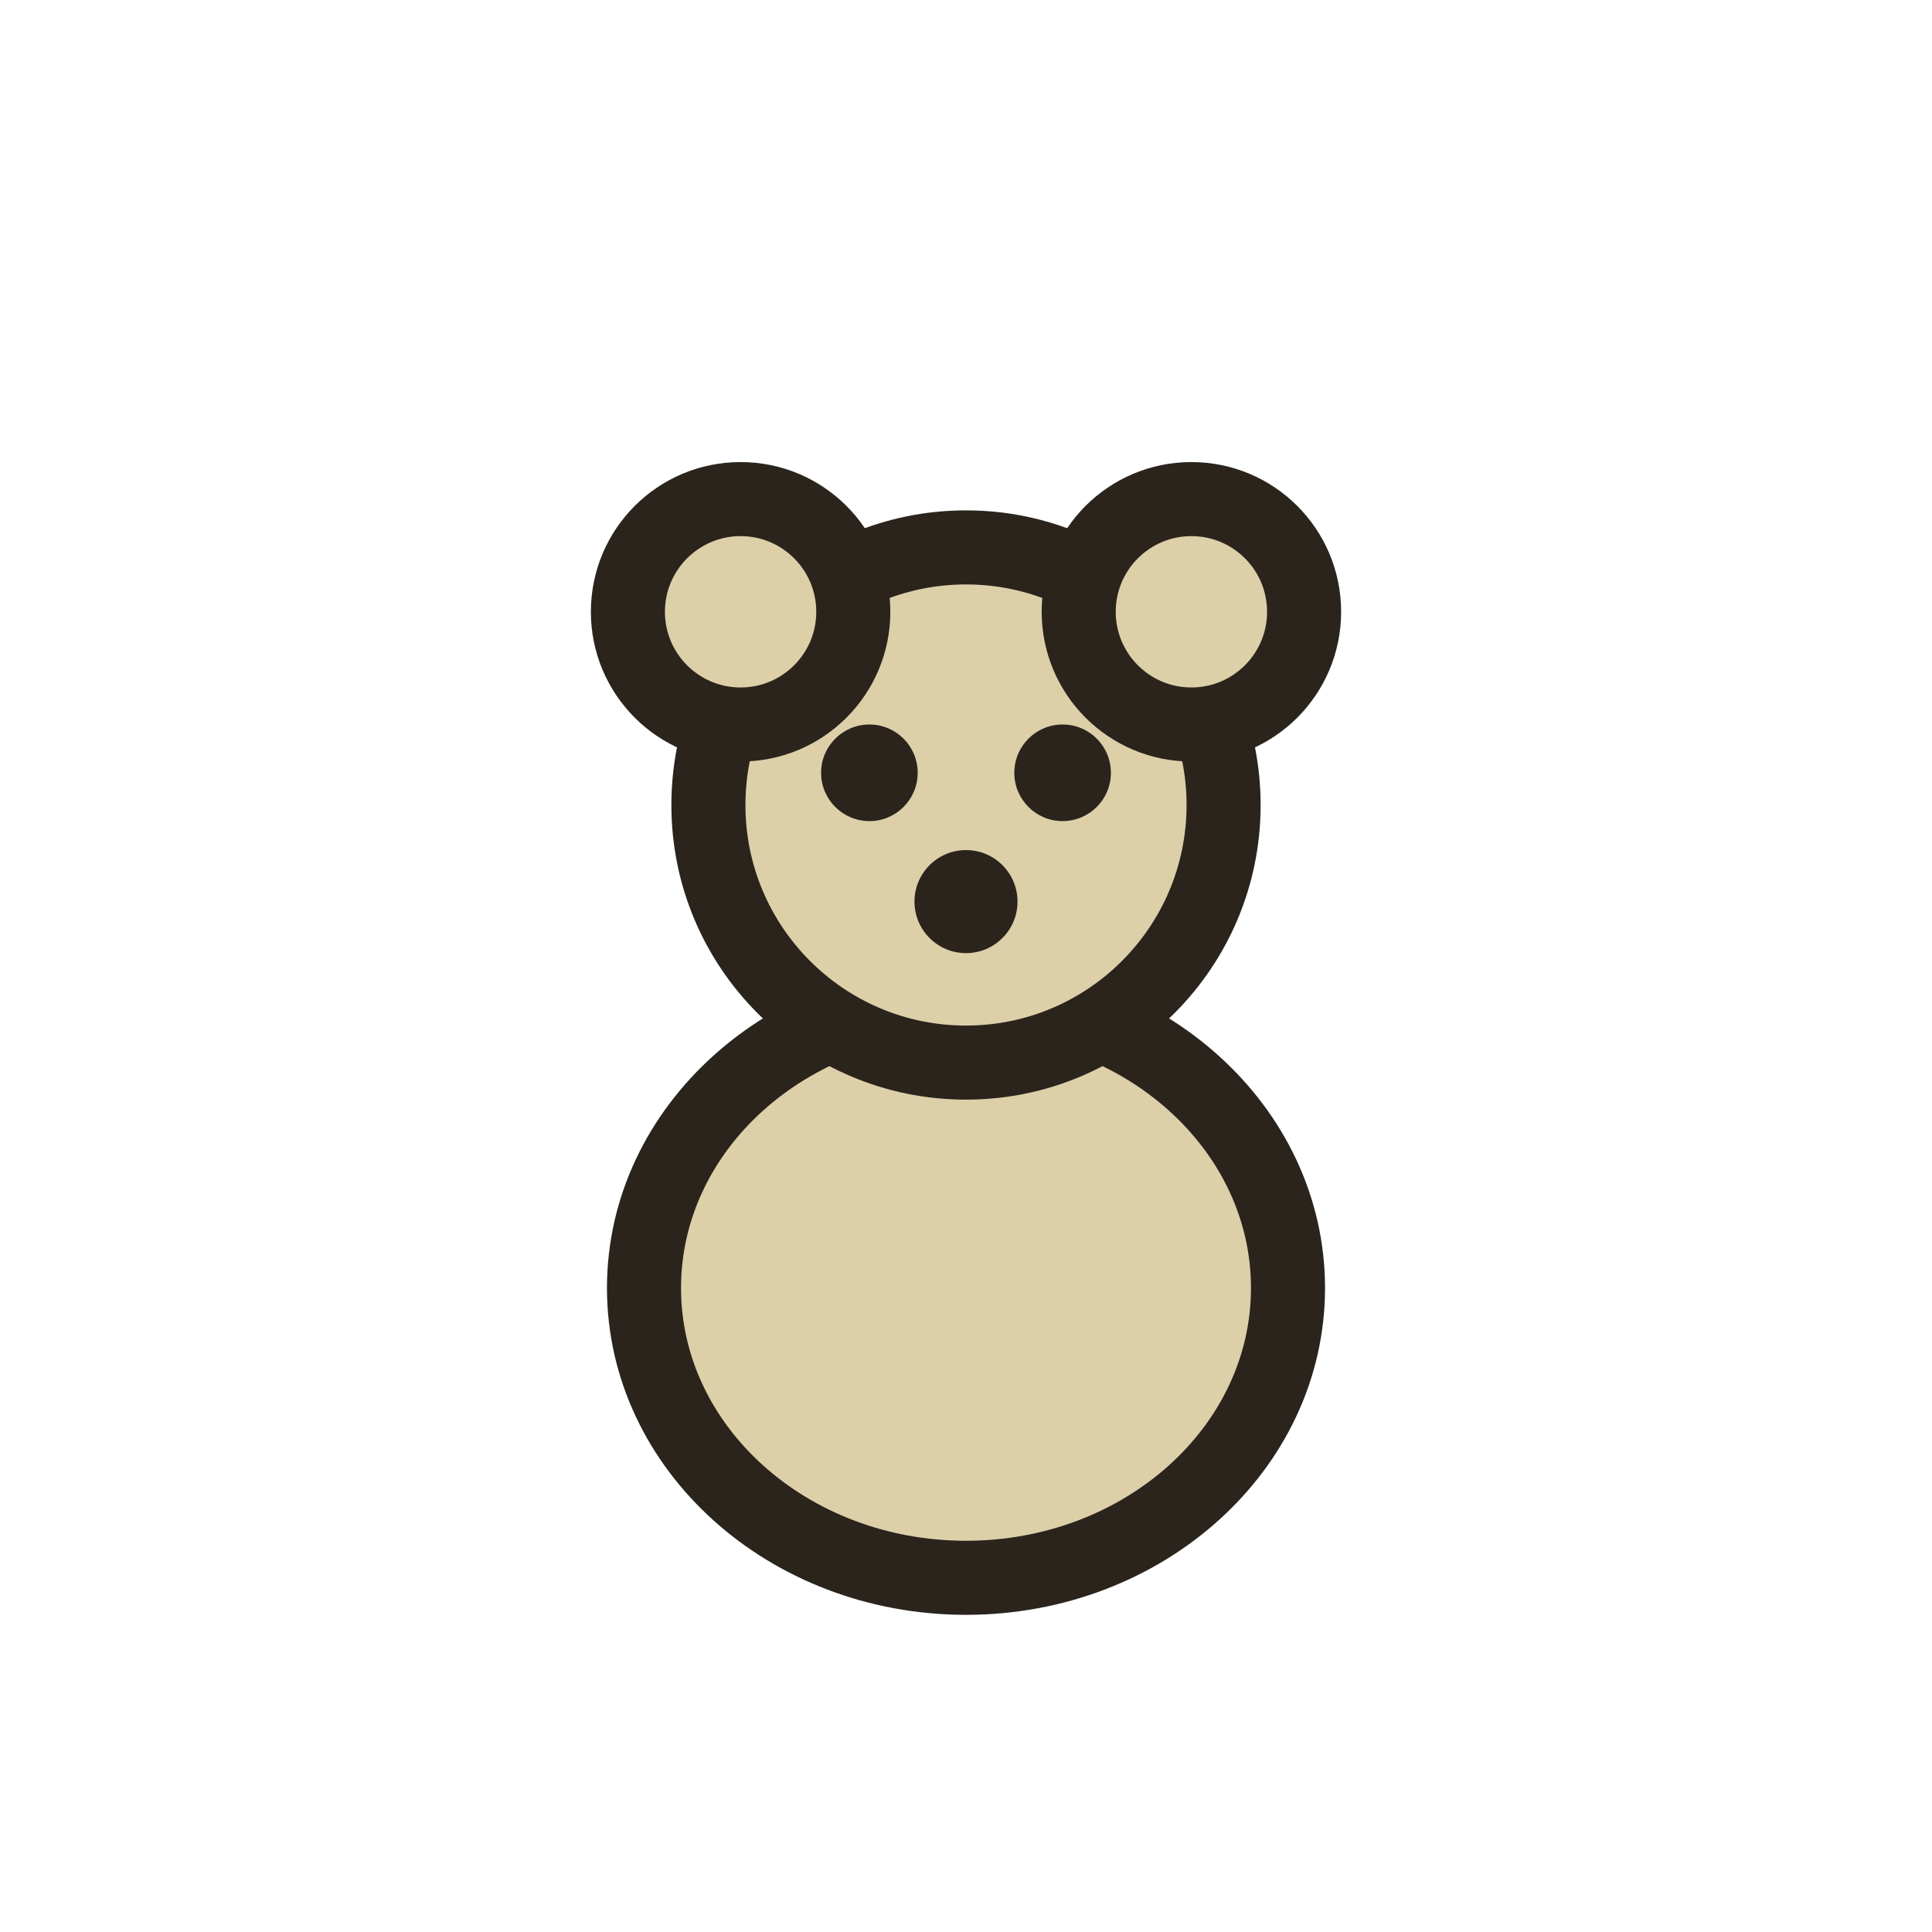
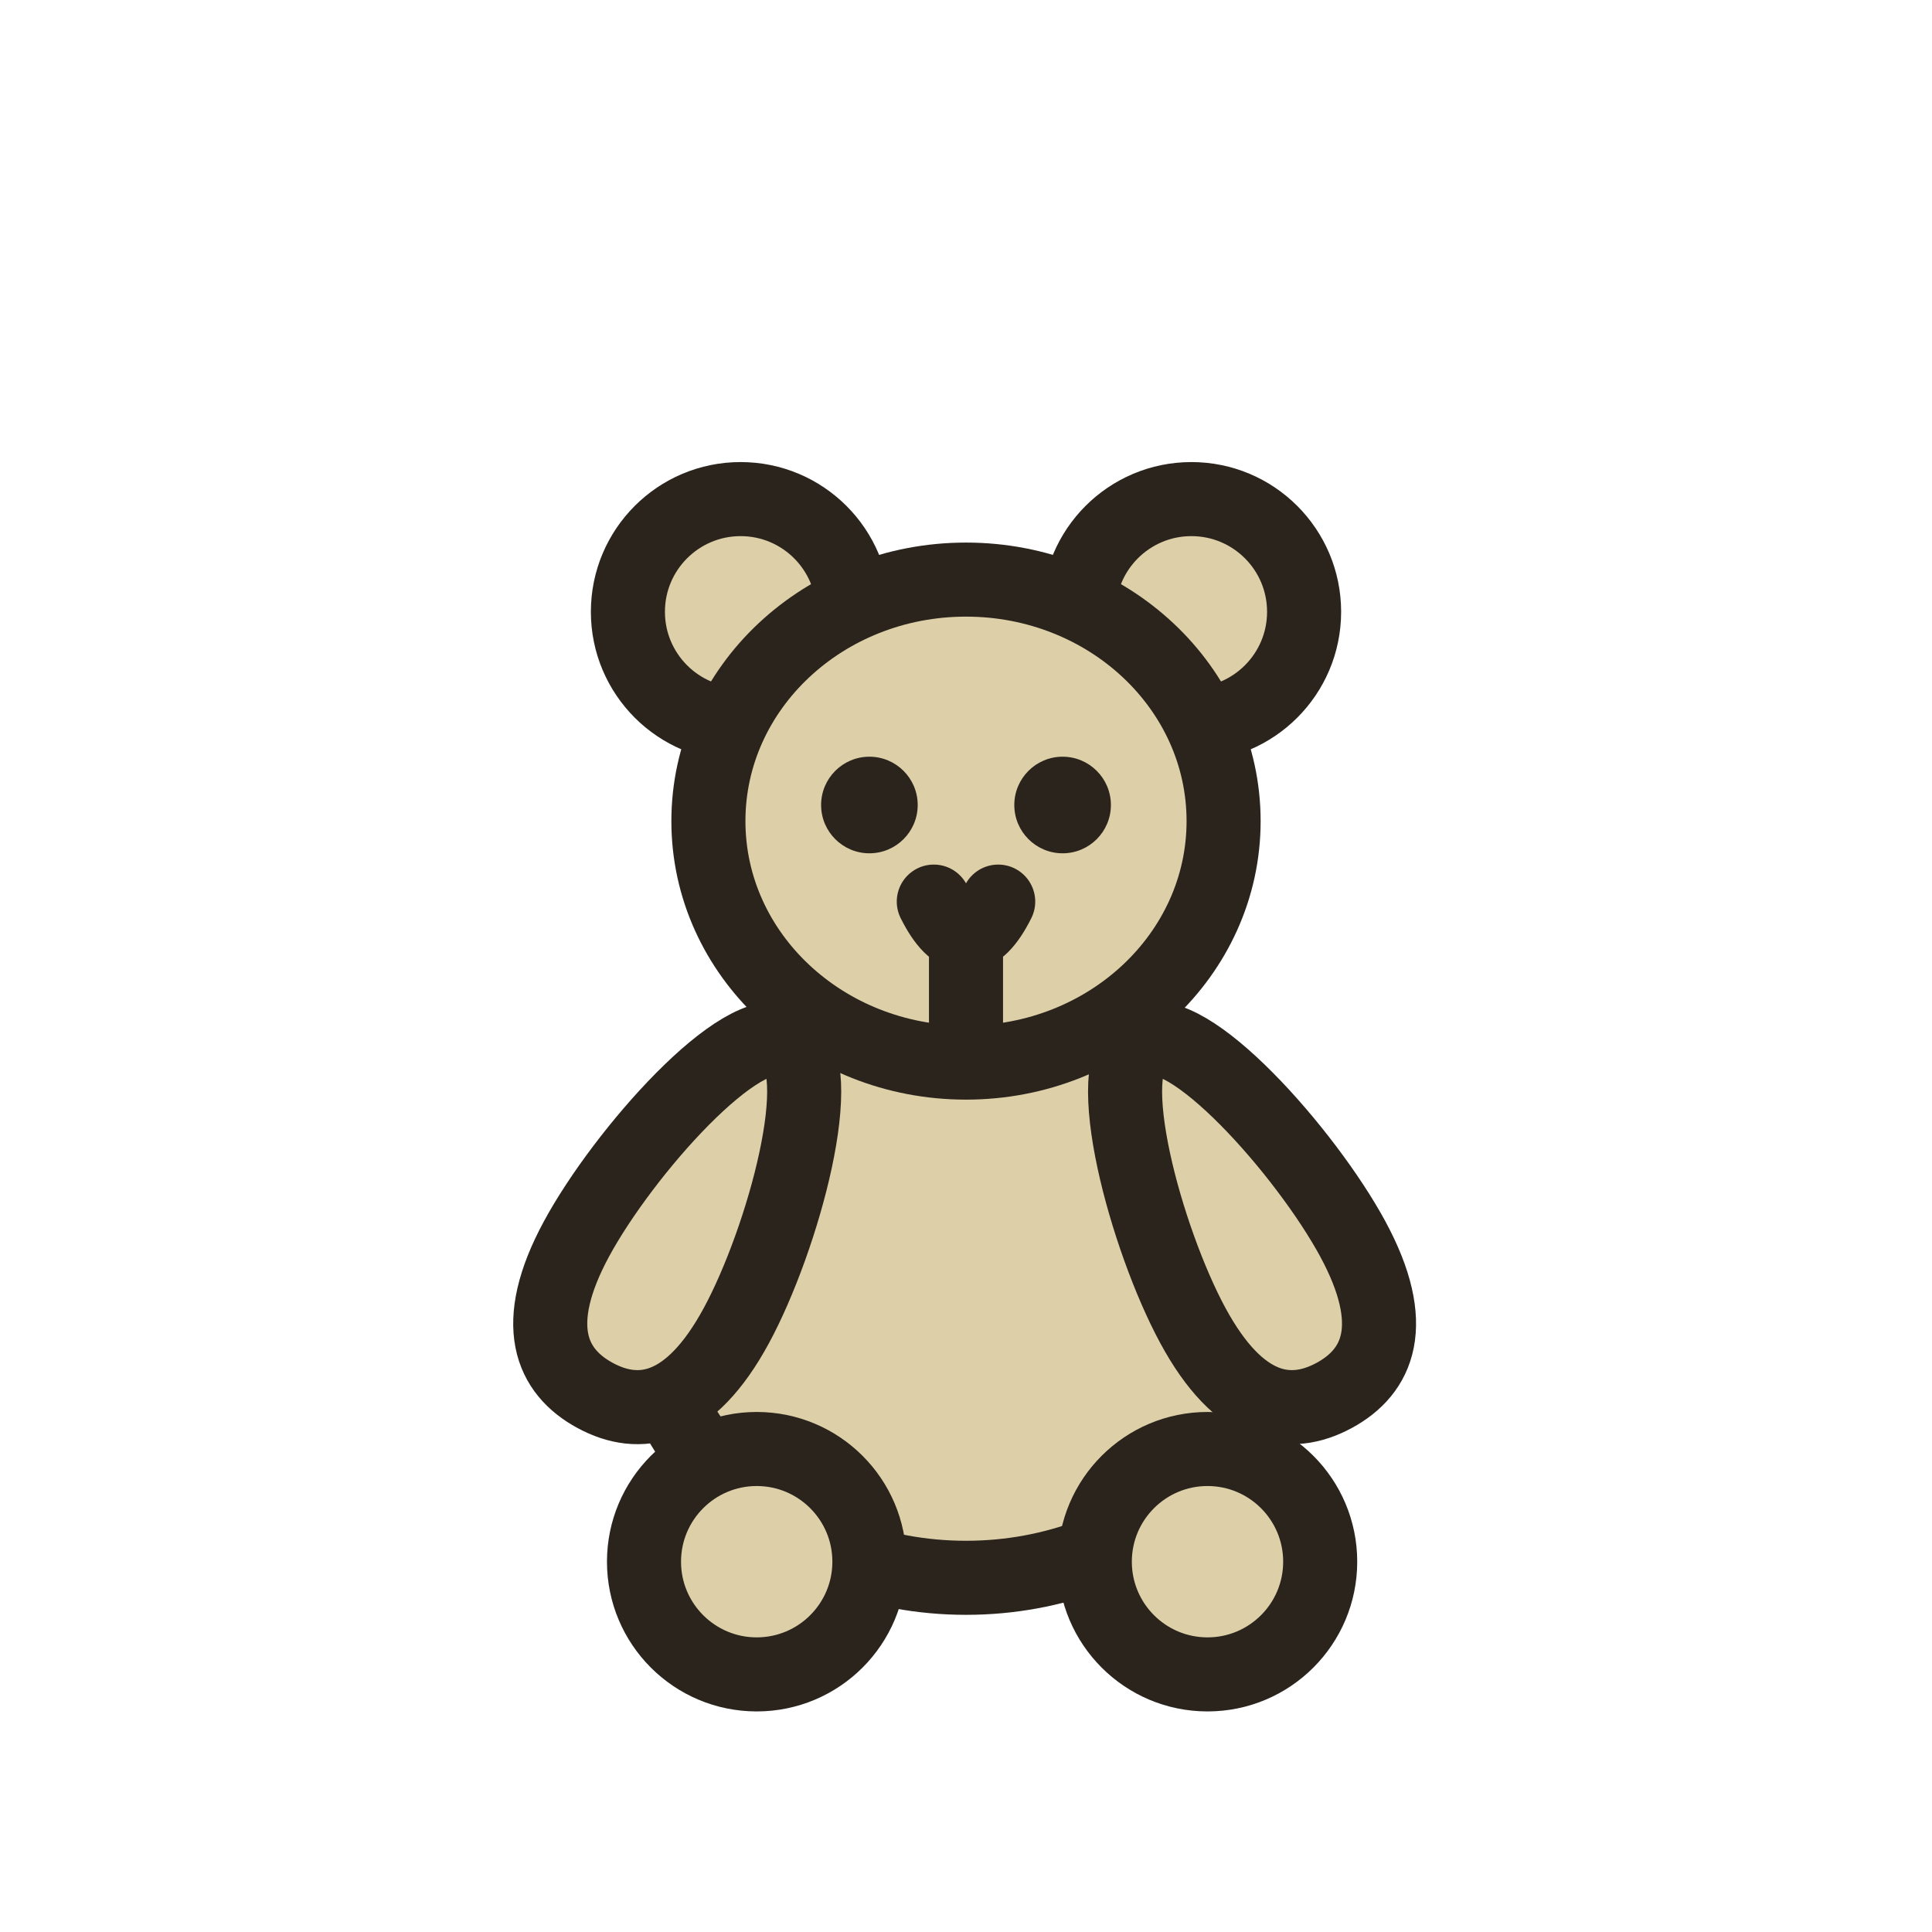
- <svg xmlns="http://www.w3.org/2000/svg" viewBox="0 0 60 60" width="60" height="60" fill="none">
-   <ellipse cx="30" cy="40" rx="10" ry="9" fill="#ddcfa8" stroke="#2a241d" stroke-width="2.3" stroke-linejoin="round" />
-   <circle cx="30" cy="25" r="8" fill="#ddcfa8" stroke="#2a241d" stroke-width="2.3" stroke-linejoin="round" />
-   <circle cx="23" cy="19" r="3.5" fill="#ddcfa8" stroke="#2a241d" stroke-width="2.3" stroke-linejoin="round" />
-   <circle cx="37" cy="19" r="3.5" fill="#ddcfa8" stroke="#2a241d" stroke-width="2.3" stroke-linejoin="round" />
-   <circle cx="27" cy="24" r="1.5" fill="#2a241d" />
-   <circle cx="33" cy="24" r="1.5" fill="#2a241d" />
-   <circle cx="30" cy="28" r="1.6" fill="#2a241d" />
+ <svg xmlns="http://www.w3.org/2000/svg" width="60" height="60" viewBox="0 0 60 60" fill="none">
+   <path d="M23 22.5C24.933 22.5 26.5 20.933 26.5 19C26.5 17.067 24.933 15.5 23 15.5C21.067 15.5 19.5 17.067 19.5 19C19.5 20.933 21.067 22.5 23 22.5Z" fill="#DDCFA8" stroke="#2A241D" stroke-width="2.3" stroke-linejoin="round" />
+   <path d="M37 22.5C38.933 22.5 40.5 20.933 40.5 19C40.5 17.067 38.933 15.5 37 15.5C35.067 15.5 33.5 17.067 33.5 19C33.5 20.933 35.067 22.5 37 22.5Z" fill="#DDCFA8" stroke="#2A241D" stroke-width="2.3" stroke-linejoin="round" />
+   <path d="M30 49C35.523 49 40 44.971 40 40C40 35.029 35.523 31 30 31C24.477 31 20 35.029 20 40C20 44.971 24.477 49 30 49Z" fill="#DDCFA8" stroke="#2A241D" stroke-width="2.3" stroke-linejoin="round" />
+   <path d="M30 33C34.418 33 38 29.642 38 25.5C38 21.358 34.418 18 30 18C25.582 18 22 21.358 22 25.5C22 29.642 25.582 33 30 33Z" fill="#DDCFA8" stroke="#2A241D" stroke-width="2.3" stroke-linejoin="round" />
+   <path d="M23.5 52C25.433 52 27 50.433 27 48.5C27 46.567 25.433 45 23.5 45C21.567 45 20 46.567 20 48.5C20 50.433 21.567 52 23.5 52Z" fill="#DDCFA8" stroke="#2A241D" stroke-width="2.3" stroke-linejoin="round" />
+   <path d="M37.5 52C39.433 52 41 50.433 41 48.5C41 46.567 39.433 45 37.5 45C35.567 45 34 46.567 34 48.5C34 50.433 35.567 52 37.5 52Z" fill="#DDCFA8" stroke="#2A241D" stroke-width="2.3" stroke-linejoin="round" />
+   <path d="M41.431 43.338C42.803 42.596 43.457 41.148 42.012 38.476C40.566 35.805 36.856 31.602 35.484 32.343C34.112 33.086 35.599 38.492 37.044 41.163C38.489 43.835 40.059 44.08 41.431 43.338Z" fill="#DDCFA8" stroke="#2A241D" stroke-width="2.3" stroke-linejoin="round" />
+   <path d="M18.484 43.338C17.112 42.596 16.458 41.148 17.903 38.476C19.348 35.805 23.059 31.602 24.431 32.343C25.803 33.086 24.316 38.492 22.871 41.163C21.426 43.835 19.856 44.08 18.484 43.338Z" fill="#DDCFA8" stroke="#2A241D" stroke-width="2.3" stroke-linejoin="round" />
+   <path d="M27 26.5C27.828 26.5 28.5 25.828 28.5 25C28.5 24.172 27.828 23.5 27 23.5C26.172 23.5 25.5 24.172 25.5 25C25.5 25.828 26.172 26.5 27 26.5Z" fill="#2A241D" />
+   <path d="M33 26.5C33.828 26.5 34.5 25.828 34.5 25C34.5 24.172 33.828 23.5 33 23.5C32.172 23.5 31.5 24.172 31.5 25C31.5 25.828 32.172 26.5 33 26.5Z" fill="#2A241D" />
+   <path d="M29 28C29.333 28.667 29.667 29 30 29M31 28C30.667 28.667 30.333 29 30 29M30 29V32.5" stroke="#2A241D" stroke-width="2.3" stroke-linecap="round" stroke-linejoin="round" />
</svg>
